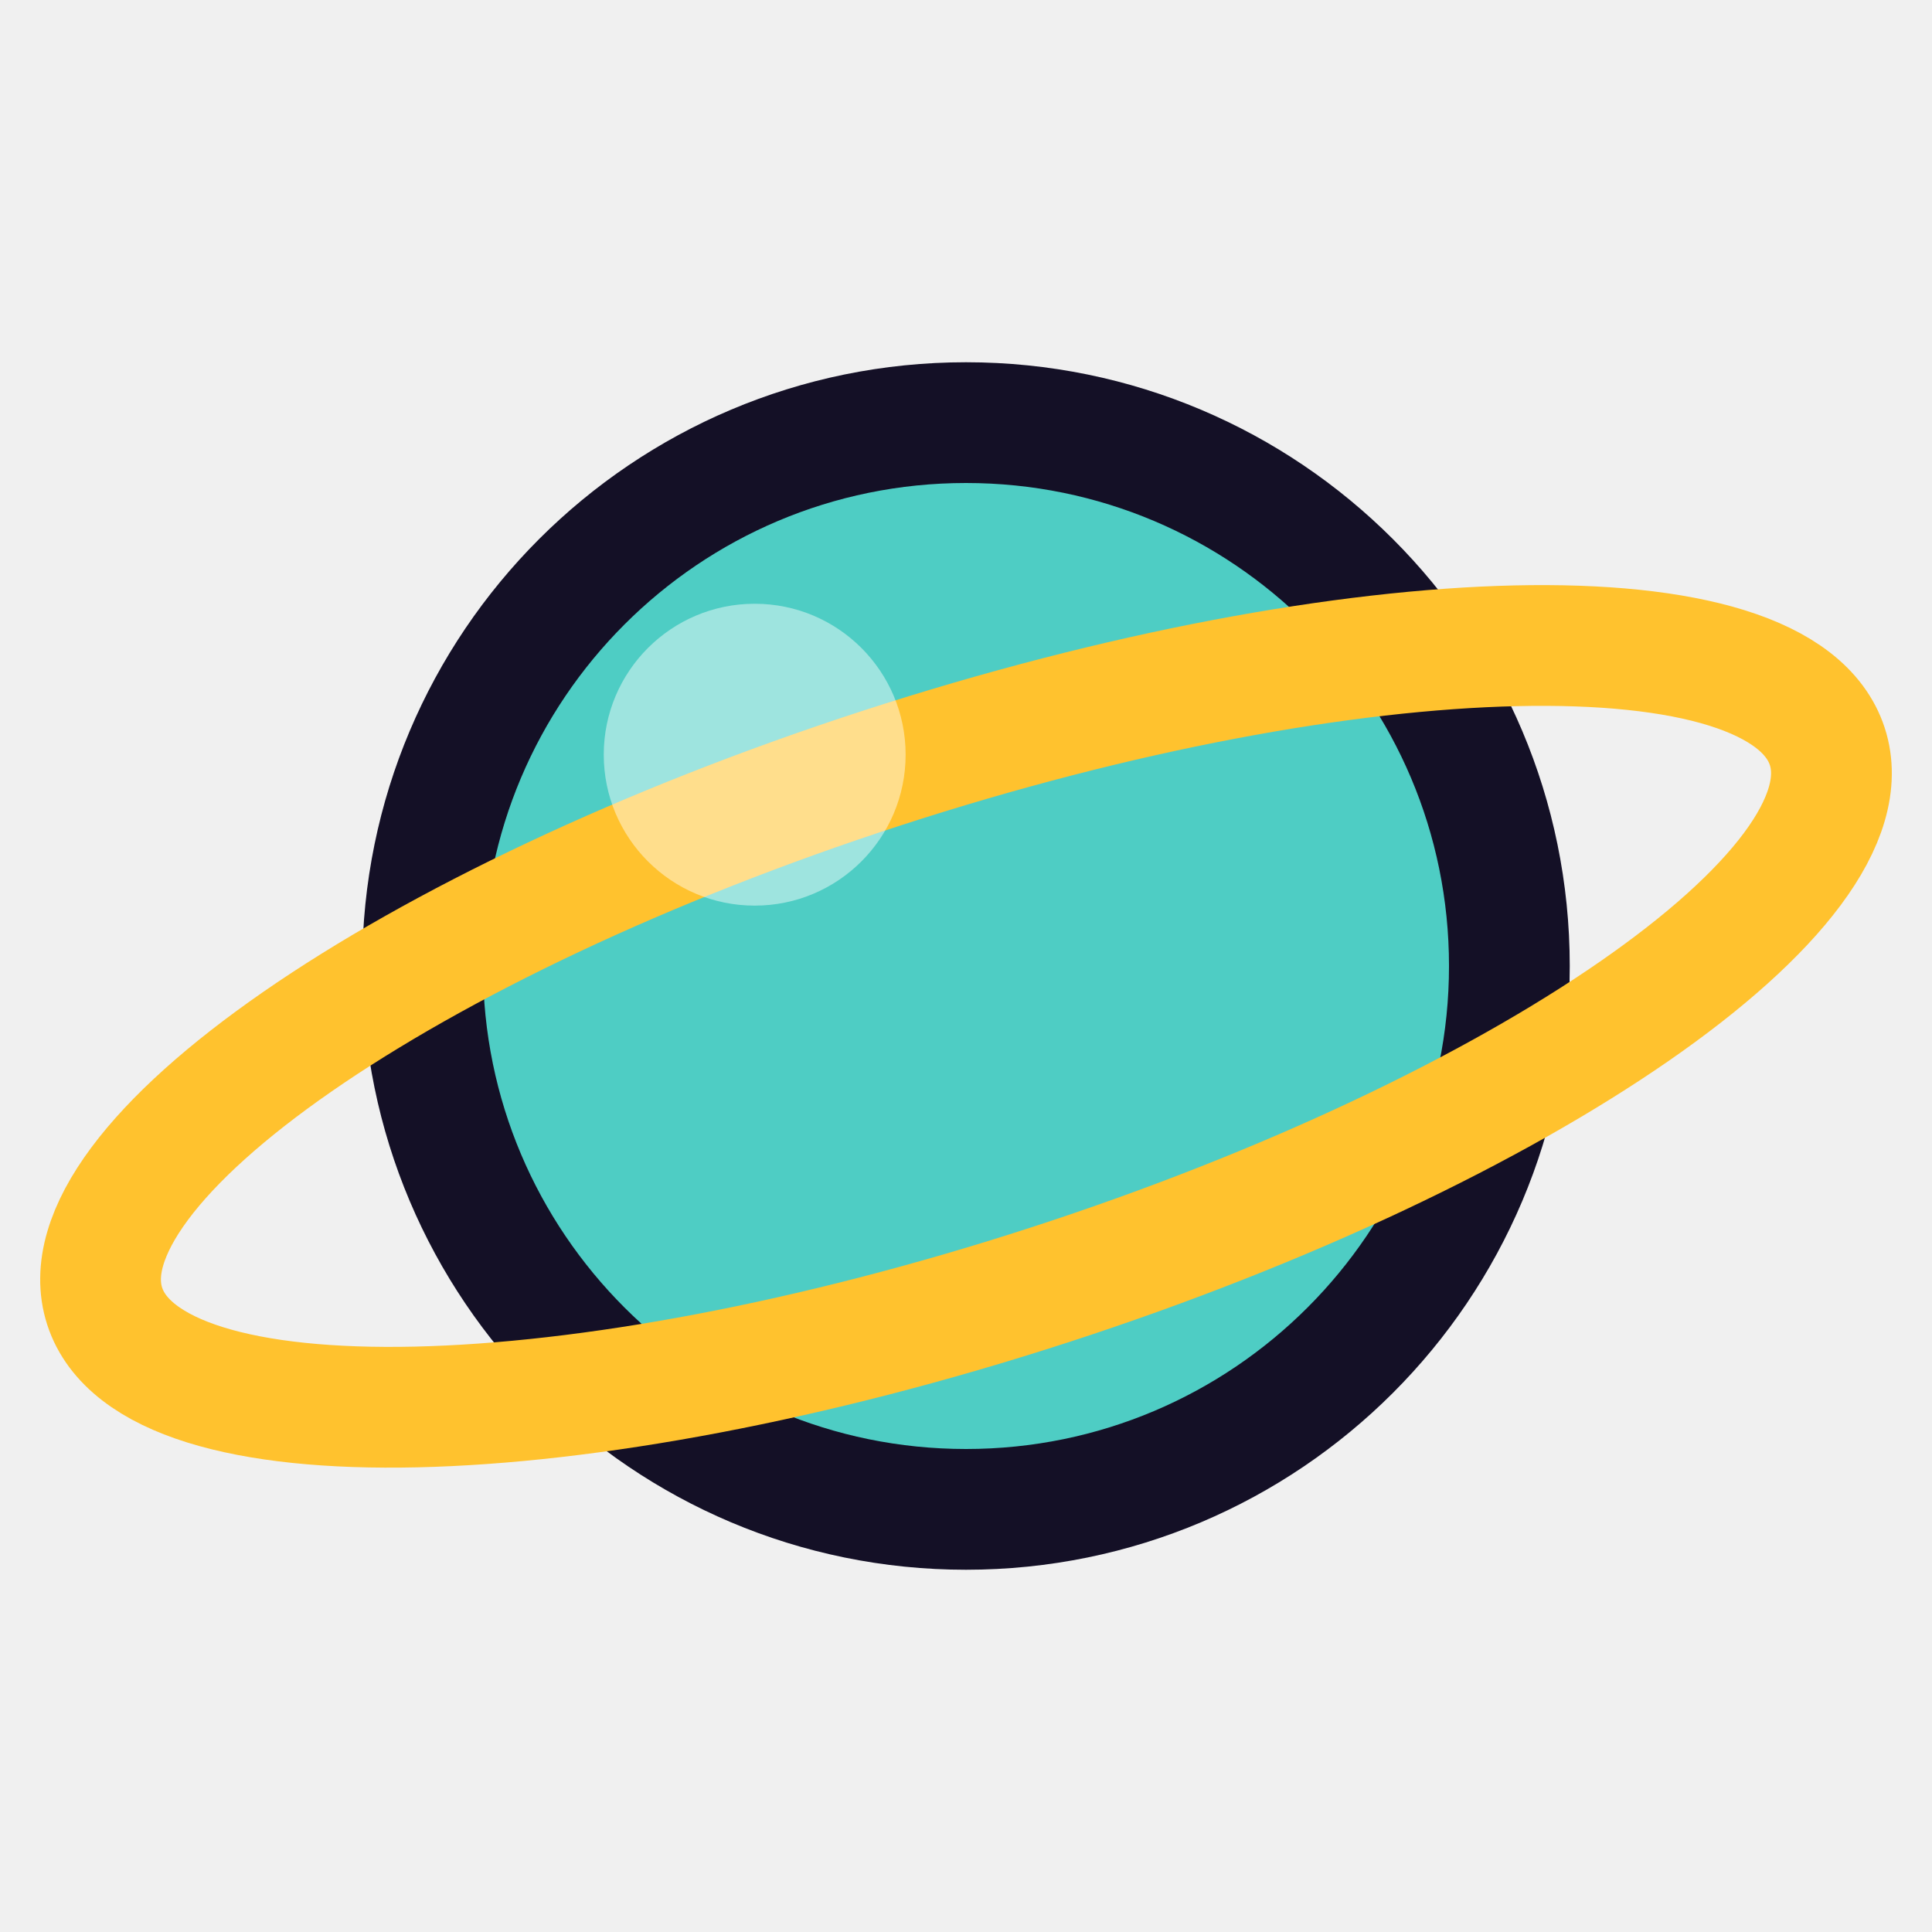
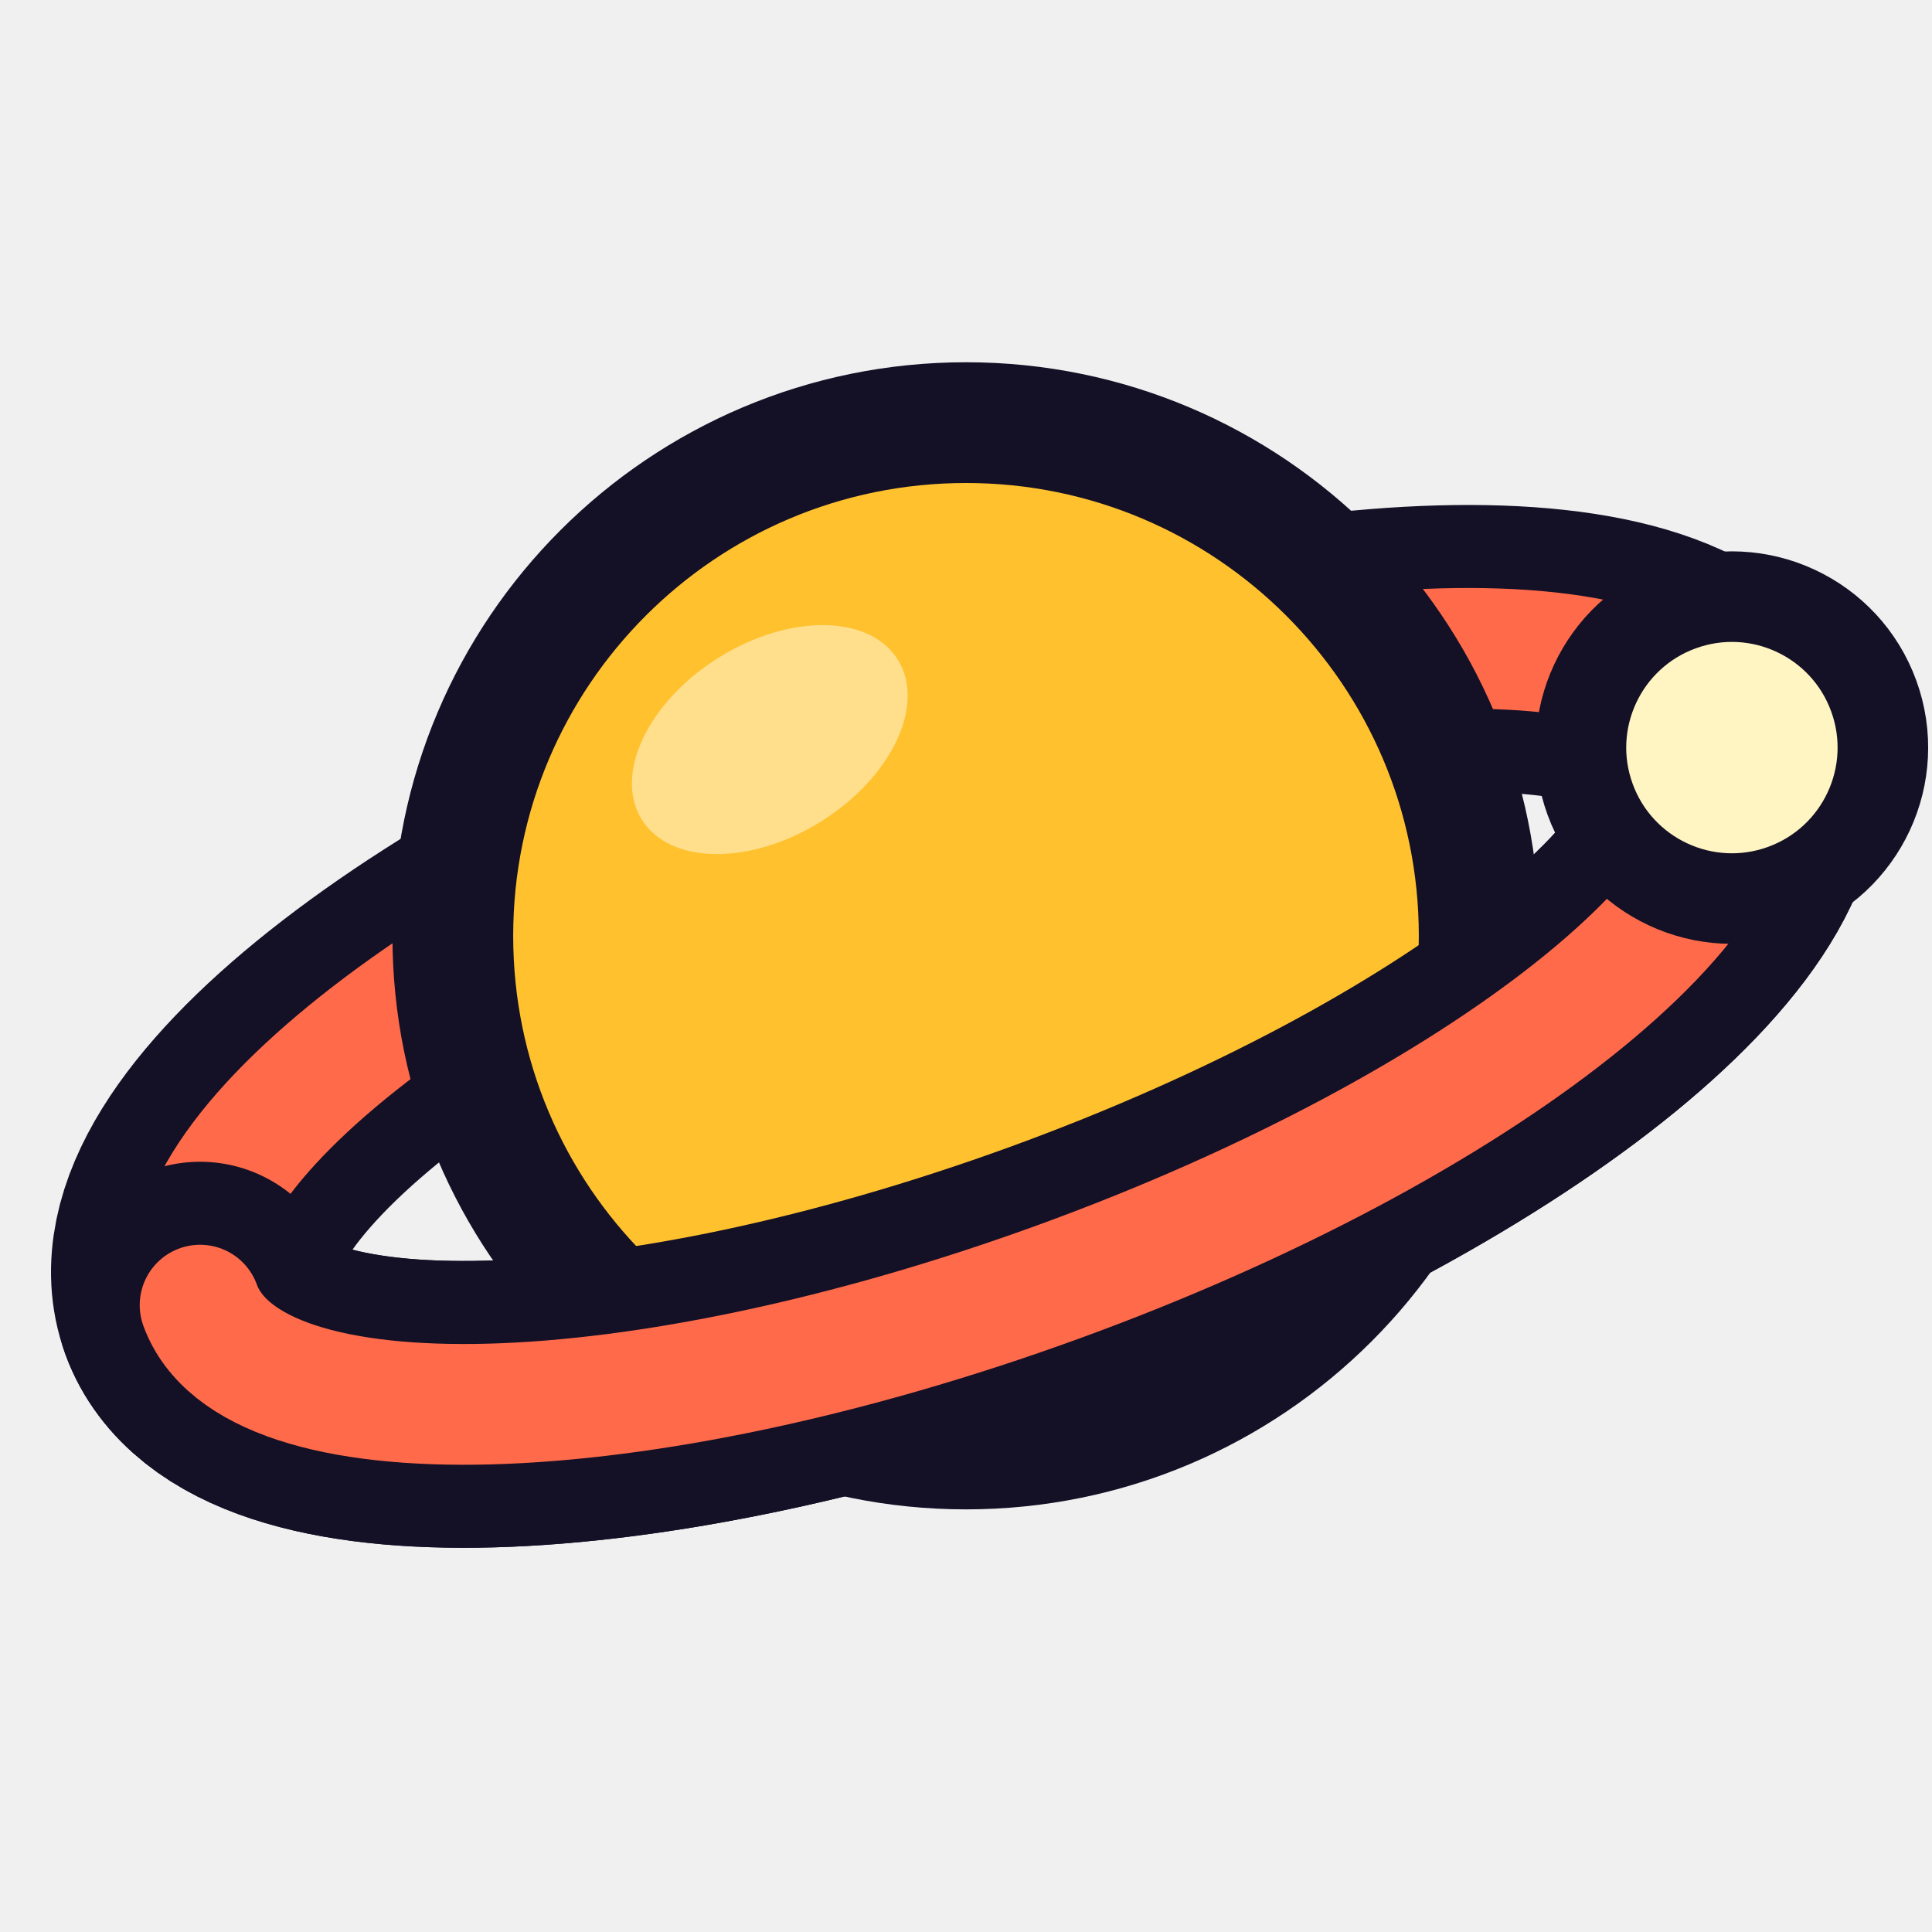
<svg xmlns="http://www.w3.org/2000/svg" viewBox="0 0 64 64">
-   <circle cx="32" cy="32" r="18" fill="#4ECDC4" stroke="#141026" stroke-width="4" />
-   <ellipse cx="32" cy="34" rx="30" ry="9" fill="none" stroke="#ffc22e" stroke-width="4" transform="rotate(-18 32 34)" />
-   <circle cx="25" cy="25" r="5" fill="#fff" opacity=".45" />
+   <g transform="rotate(-20 32 34)">
+     <ellipse cx="32" cy="34" rx="27" ry="9" fill="none" stroke="#141026" stroke-width="9.5" />
+     <ellipse cx="32" cy="34" rx="27" ry="9" fill="none" stroke="#ff6b4a" stroke-width="4" />
+   </g>
+   <circle cx="32" cy="31" r="17" fill="#ffc22e" stroke="#141026" stroke-width="4" />
+   <ellipse cx="25.5" cy="24.5" rx="5" ry="3.2" transform="rotate(-32 25.5 24.5)" fill="#fff" opacity=".45" />
+   <g transform="rotate(-20 32 34)">
+     <path d="M5 34a27 9 0 0 0 54 0" fill="none" stroke="#141026" stroke-width="9.5" stroke-linecap="round" />
+     <path d="M5 34a27 9 0 0 0 54 0" fill="none" stroke="#ff6b4a" stroke-width="4" stroke-linecap="round" />
+     <circle cx="59" cy="34" r="5" fill="#fff5c2" stroke="#141026" stroke-width="3" />
+   </g>
</svg>
